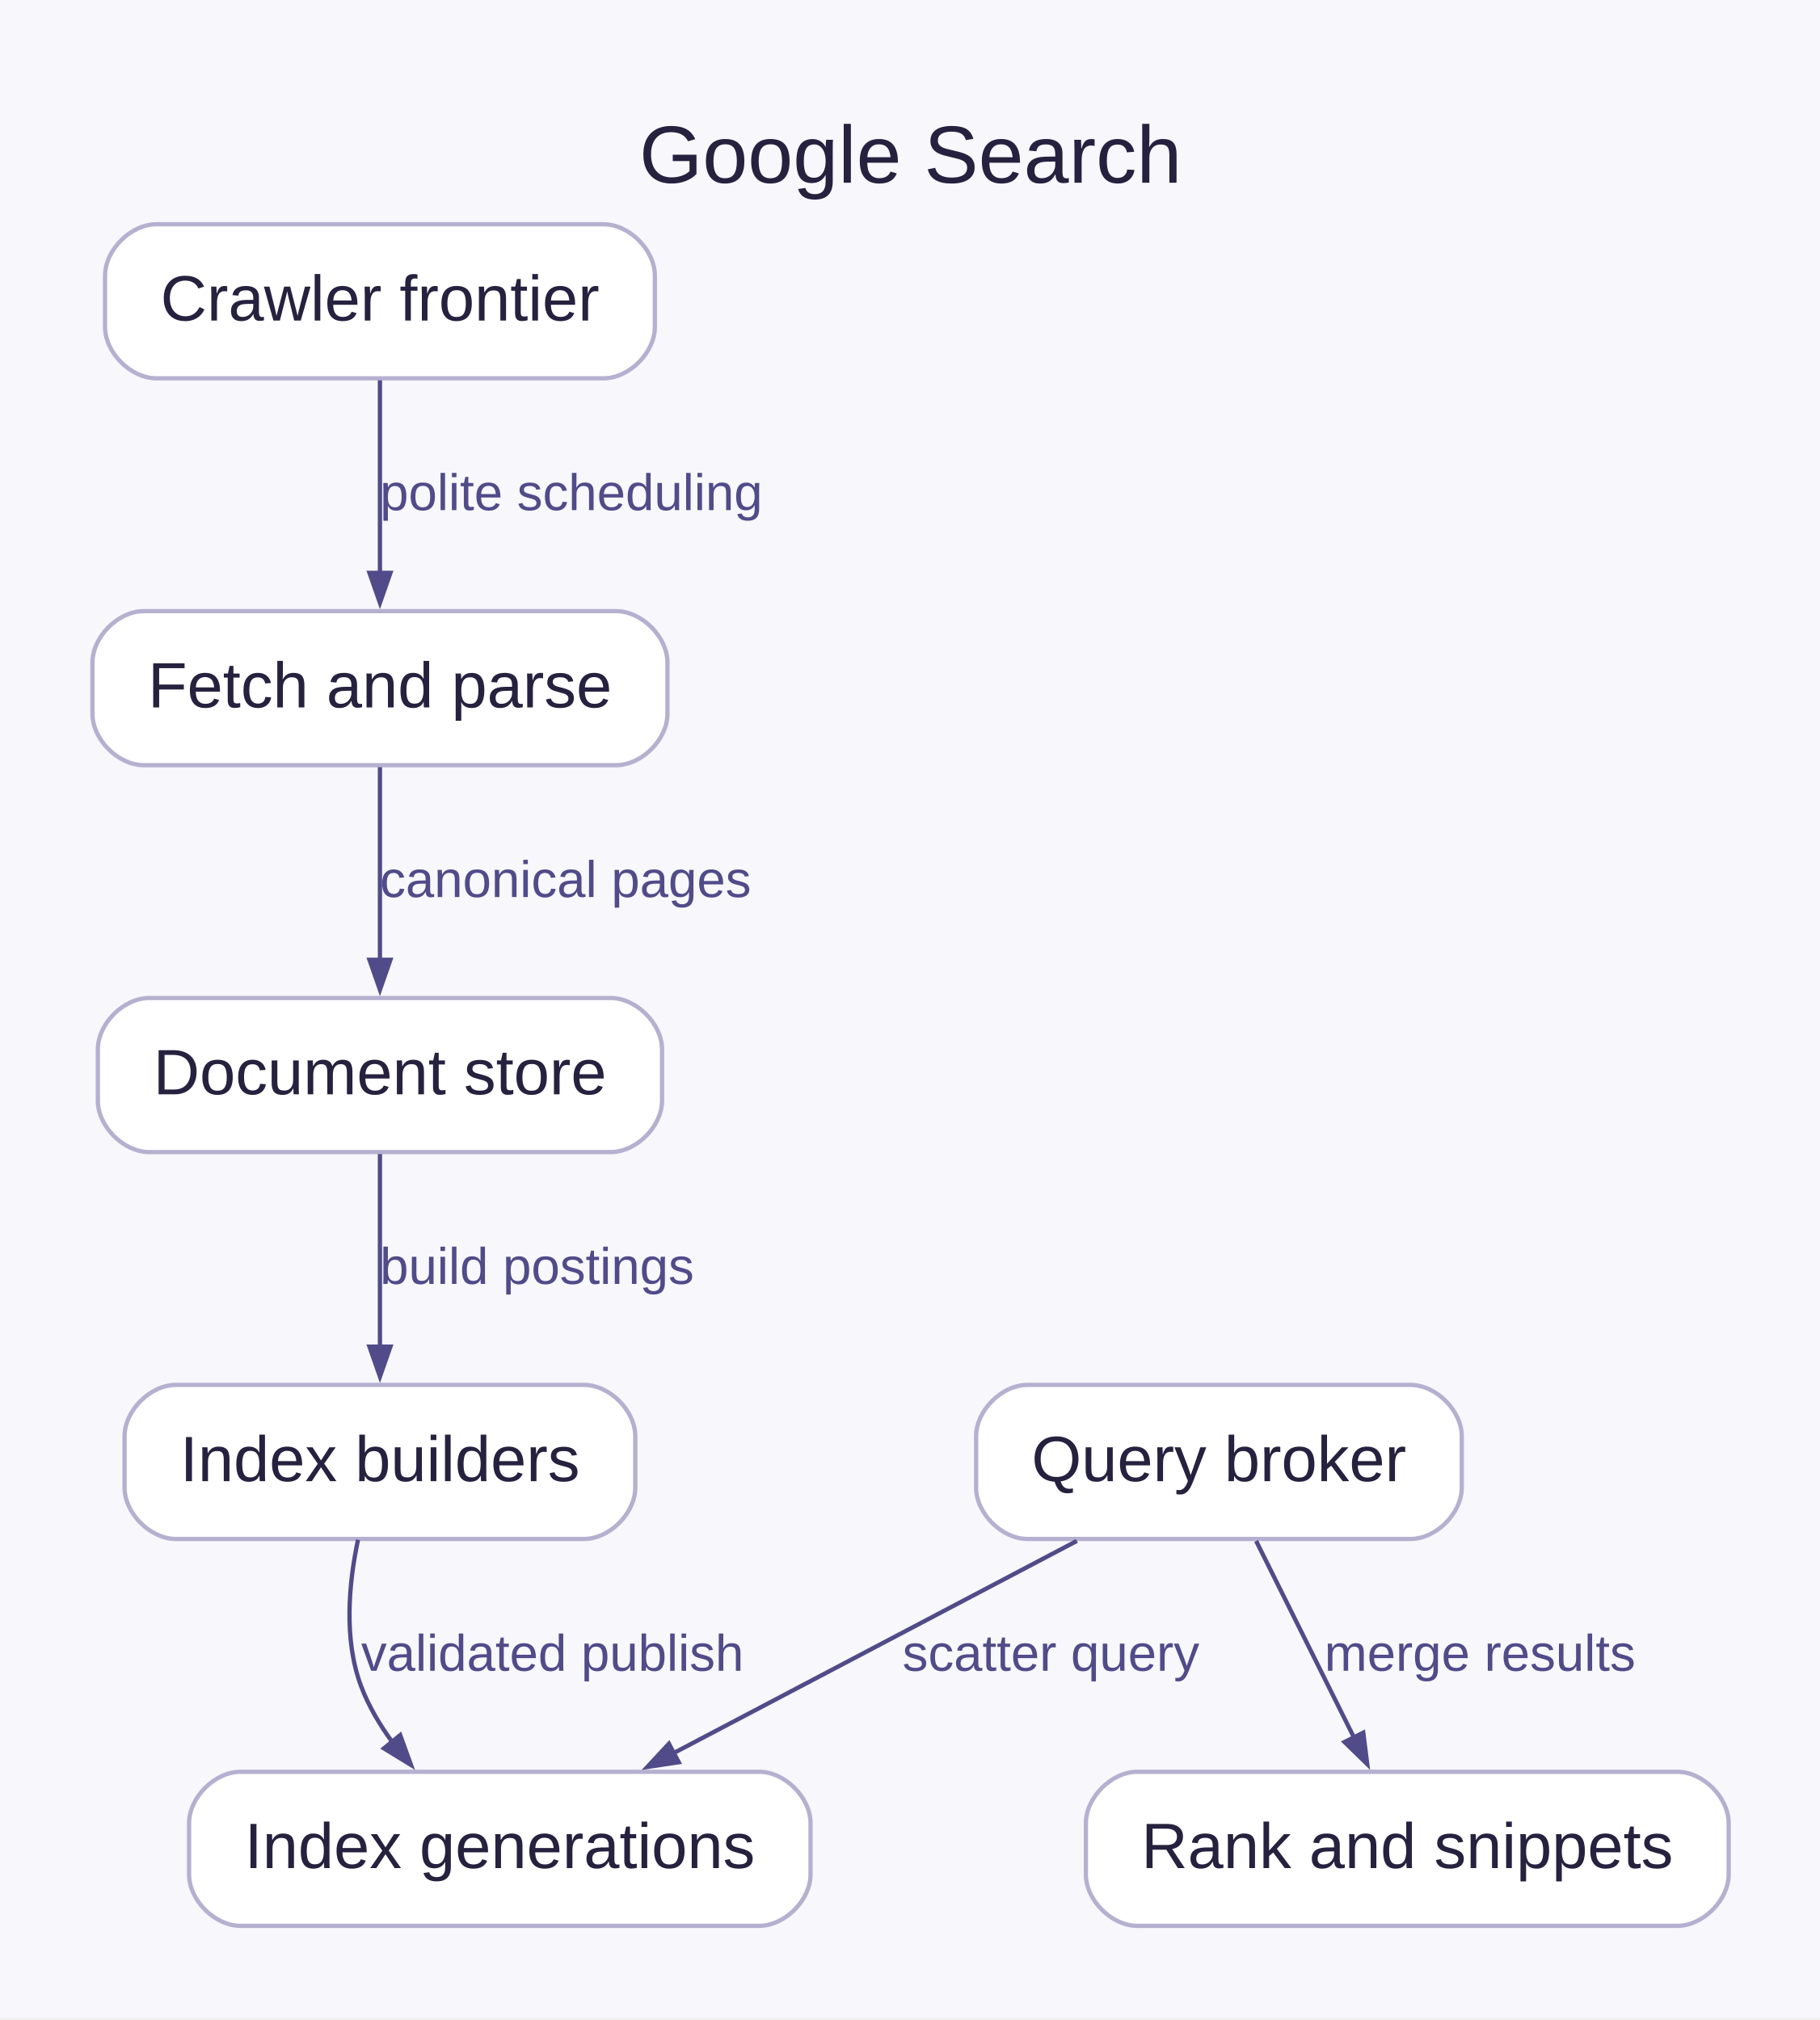
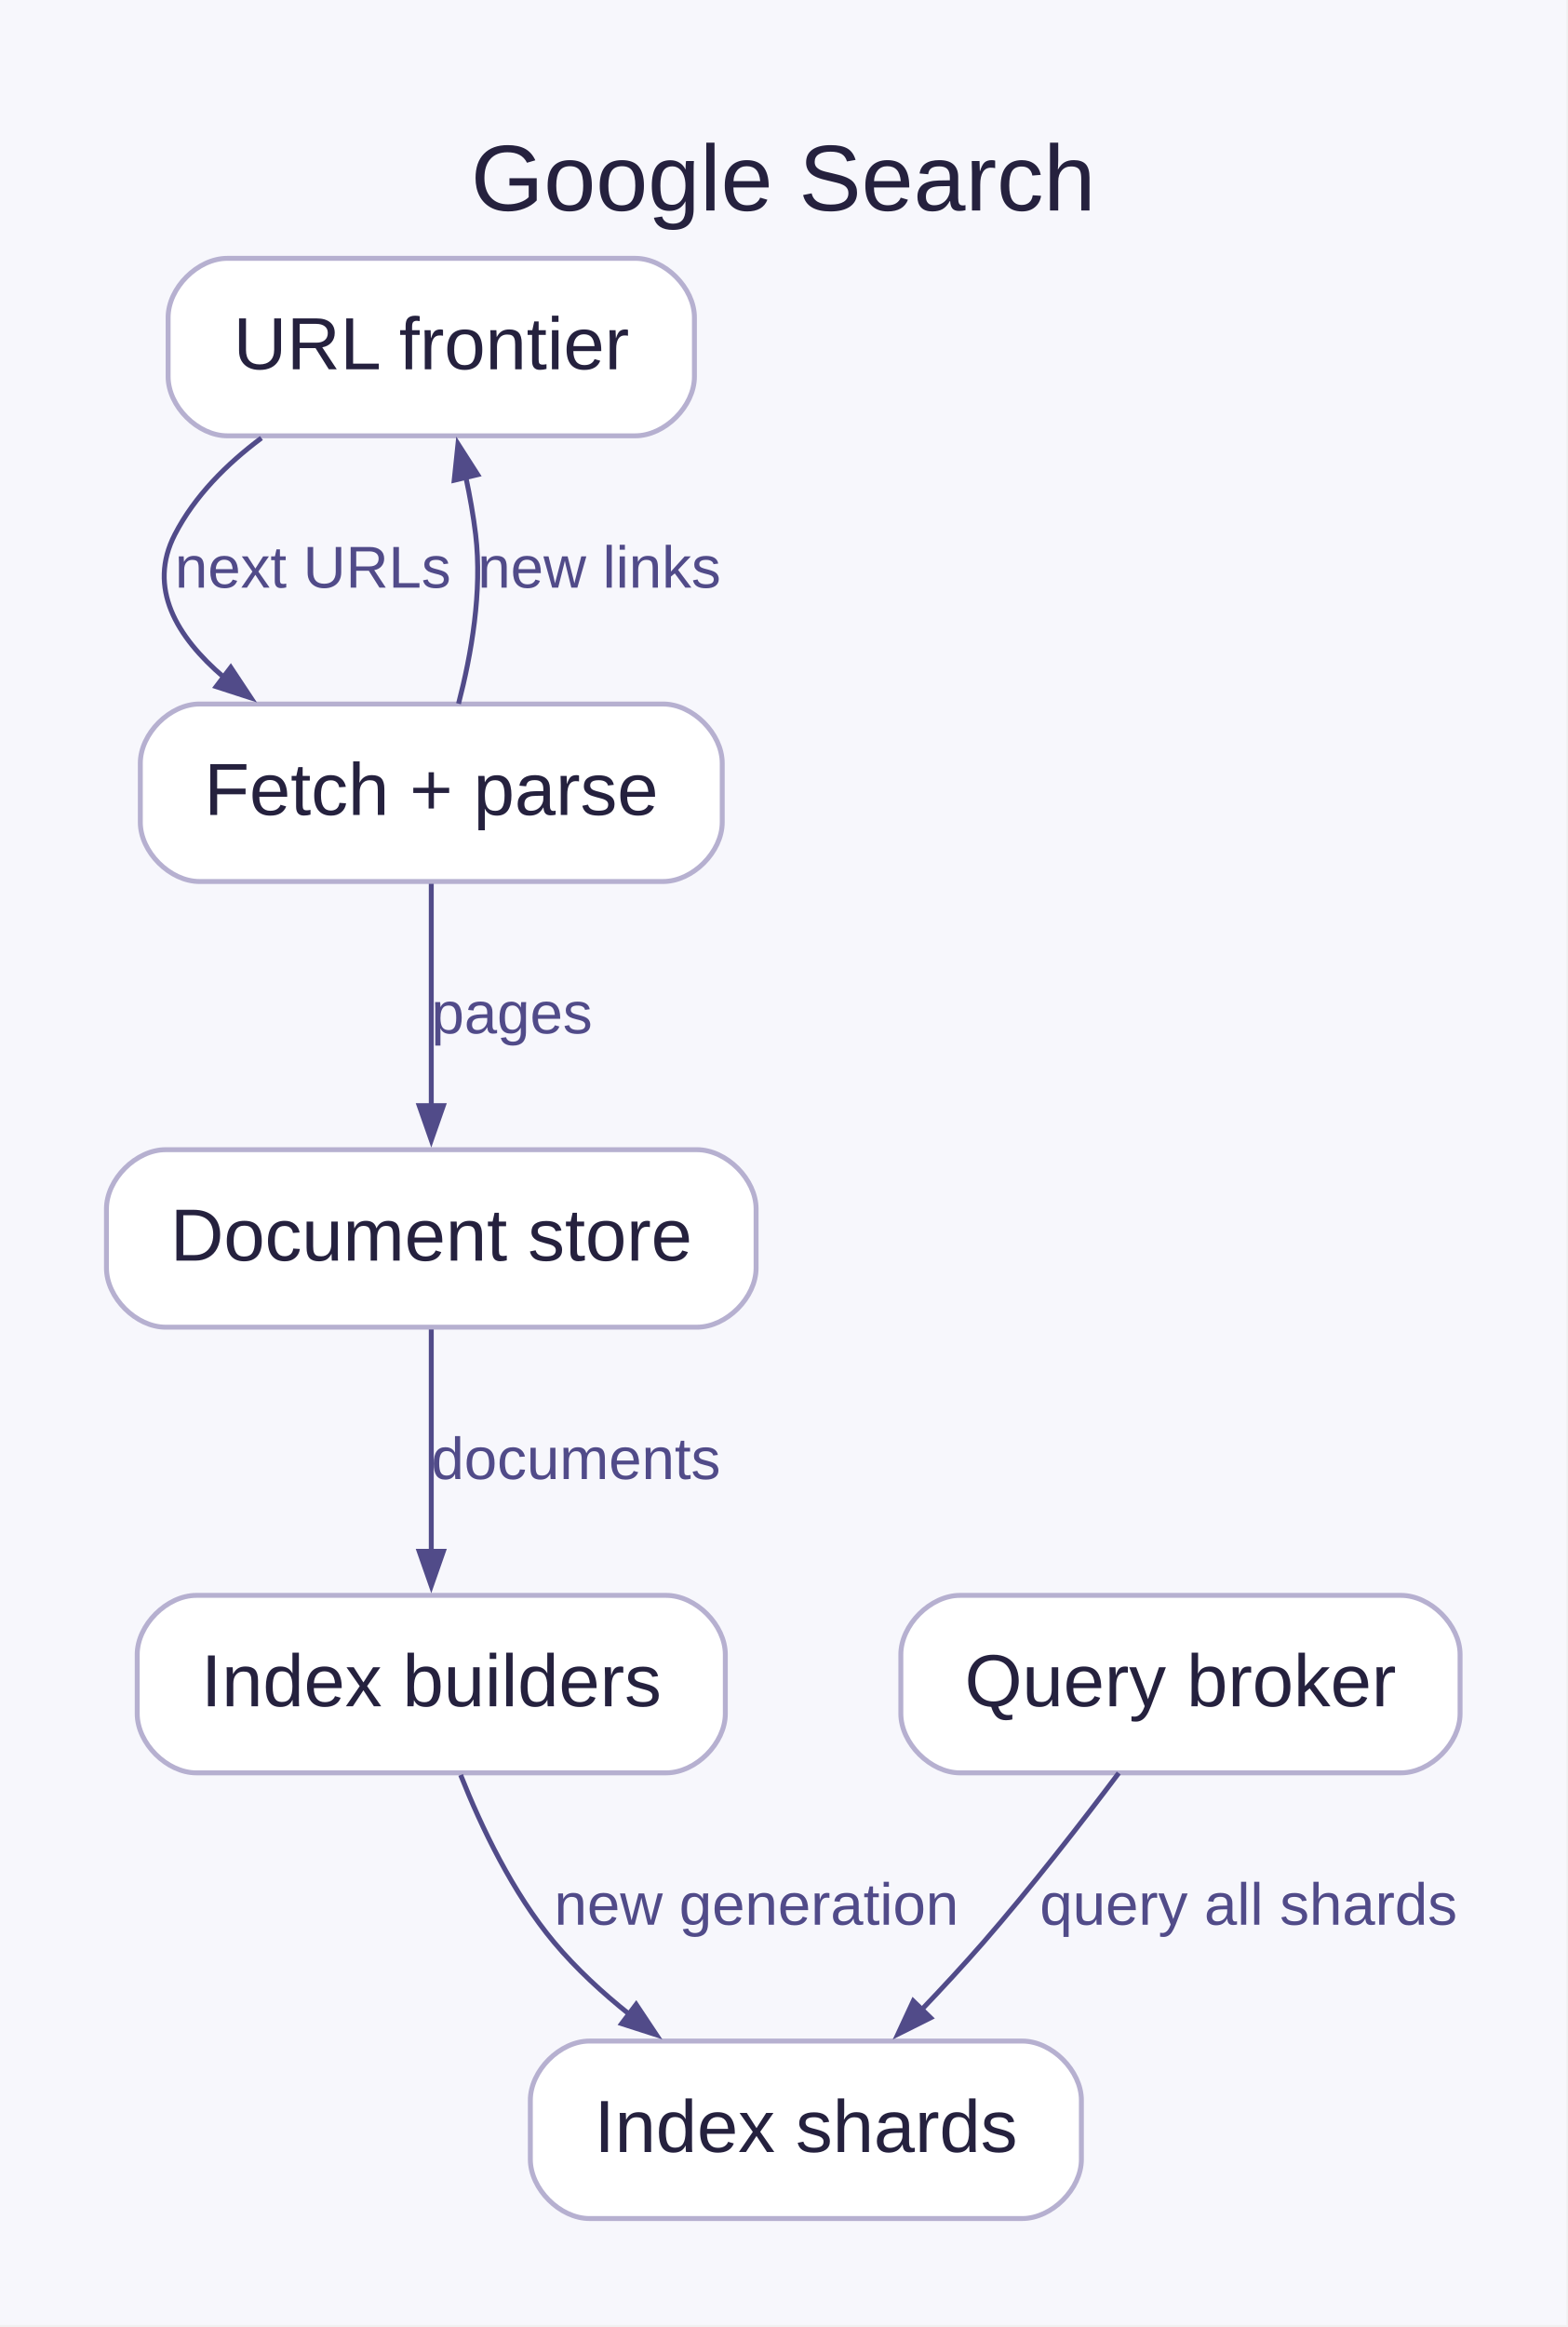
- <svg xmlns="http://www.w3.org/2000/svg" width="425pt" height="472pt" viewBox="0.00 0.00 425.00 472.00" role="img" aria-labelledby="answer-title answer-desc">
+ <svg xmlns="http://www.w3.org/2000/svg" width="318pt" height="472pt" viewBox="0.00 0.00 318.00 472.00" role="img" aria-labelledby="answer-title answer-desc">
  <g id="graph0" class="graph" transform="scale(1 1) rotate(0) translate(21.6 450)">
-     <polygon fill="#f7f7fc" stroke="none" points="-21.6,21.6 -21.6,-450 403.84,-450 403.84,21.6 -21.6,21.6" />
-     <text xml:space="preserve" text-anchor="middle" x="191.12" y="-407.3" font-family="Arial" font-size="19.00" fill="#25213e">Google Search</text>
+     <polygon fill="#f7f7fc" stroke="none" points="-21.6,21.6 -21.6,-450 296.23,-450 296.23,21.6 -21.6,21.6" />
+     <text xml:space="preserve" text-anchor="middle" x="137.31" y="-407.3" font-family="Arial" font-size="19.00" fill="#25213e">Google Search</text>
    <g id="node1" class="node">
-       <path fill="#ffffff" stroke="#b6b0d0" d="M119.38,-397.6C119.38,-397.6 14.94,-397.6 14.94,-397.6 8.94,-397.6 2.94,-391.6 2.94,-385.6 2.94,-385.6 2.94,-373.6 2.94,-373.6 2.94,-367.6 8.94,-361.6 14.94,-361.6 14.94,-361.6 119.38,-361.6 119.38,-361.6 125.38,-361.6 131.38,-367.6 131.38,-373.6 131.38,-373.6 131.38,-385.6 131.38,-385.6 131.38,-391.6 125.38,-397.6 119.38,-397.6" />
-       <text xml:space="preserve" text-anchor="middle" x="67.16" y="-375.1" font-family="Arial" font-size="15.00" fill="#25213e">Crawler frontier</text>
+       <path fill="#ffffff" stroke="#b6b0d0" d="M107.29,-397.6C107.29,-397.6 24.51,-397.6 24.51,-397.6 18.51,-397.6 12.51,-391.6 12.51,-385.6 12.51,-385.6 12.51,-373.6 12.51,-373.6 12.51,-367.6 18.51,-361.6 24.51,-361.6 24.51,-361.6 107.29,-361.6 107.29,-361.6 113.29,-361.6 119.29,-367.6 119.29,-373.6 119.29,-373.6 119.29,-385.6 119.29,-385.6 119.29,-391.6 113.29,-397.6 107.29,-397.6" />
+       <text xml:space="preserve" text-anchor="middle" x="65.9" y="-375.1" font-family="Arial" font-size="15.00" fill="#25213e">URL frontier</text>
    </g>
    <g id="node2" class="node">
-       <path fill="#ffffff" stroke="#b6b0d0" d="M122.32,-307.2C122.32,-307.2 12,-307.2 12,-307.2 6,-307.2 0,-301.2 0,-295.2 0,-295.2 0,-283.2 0,-283.2 0,-277.2 6,-271.2 12,-271.2 12,-271.2 122.32,-271.2 122.32,-271.2 128.32,-271.2 134.32,-277.2 134.32,-283.2 134.32,-283.2 134.32,-295.2 134.32,-295.2 134.32,-301.2 128.32,-307.2 122.32,-307.2" />
-       <text xml:space="preserve" text-anchor="middle" x="67.16" y="-284.7" font-family="Arial" font-size="15.00" fill="#25213e">Fetch and parse</text>
+       <path fill="#ffffff" stroke="#b6b0d0" d="M112.93,-307.2C112.93,-307.2 18.87,-307.2 18.87,-307.2 12.87,-307.2 6.87,-301.2 6.87,-295.2 6.87,-295.2 6.87,-283.2 6.87,-283.2 6.87,-277.2 12.87,-271.2 18.87,-271.2 18.87,-271.2 112.93,-271.2 112.93,-271.2 118.93,-271.2 124.93,-277.2 124.93,-283.2 124.93,-283.2 124.93,-295.2 124.93,-295.2 124.93,-301.2 118.93,-307.2 112.93,-307.2" />
+       <text xml:space="preserve" text-anchor="middle" x="65.9" y="-284.7" font-family="Arial" font-size="15.00" fill="#25213e">Fetch + parse</text>
    </g>
    <g id="edge1" class="edge">
-       <path fill="none" stroke="#514b89" d="M67.16,-361.14C67.16,-348.18 67.16,-330.32 67.16,-315.76" />
-       <polygon fill="#514b89" stroke="#514b89" points="69.61,-316.14 67.16,-309.14 64.71,-316.14 69.61,-316.14" />
-       <text xml:space="preserve" text-anchor="middle" x="111.86" y="-330.8" font-family="Arial" font-size="12.00" fill="#514b89">polite scheduling</text>
+       <path fill="none" stroke="#514b89" d="M31.44,-361.15C24.38,-355.88 17.89,-349.38 13.88,-341.6 8.29,-330.77 14.21,-320.84 23.78,-312.65" />
+       <polygon fill="#514b89" stroke="#514b89" points="25.22,-314.63 29.32,-308.44 22.26,-310.73 25.22,-314.63" />
+       <text xml:space="preserve" text-anchor="middle" x="41.89" y="-330.8" font-family="Arial" font-size="12.00" fill="#514b89">next URLs</text>
+     </g>
+     <g id="edge2" class="edge">
+       <path fill="none" stroke="#514b89" d="M71.43,-307.26C74.03,-317.24 76.28,-330.09 74.9,-341.6 74.44,-345.39 73.74,-349.36 72.91,-353.23" />
+       <polygon fill="#514b89" stroke="#514b89" points="70.55,-352.59 71.32,-359.97 75.32,-353.72 70.55,-352.59" />
+       <text xml:space="preserve" text-anchor="middle" x="99.99" y="-330.8" font-family="Arial" font-size="12.00" fill="#514b89">new links</text>
    </g>
    <g id="node3" class="node">
-       <path fill="#ffffff" stroke="#b6b0d0" d="M121.06,-216.8C121.06,-216.8 13.26,-216.8 13.26,-216.8 7.26,-216.8 1.26,-210.8 1.26,-204.8 1.26,-204.8 1.26,-192.8 1.26,-192.8 1.26,-186.8 7.26,-180.8 13.26,-180.8 13.26,-180.8 121.06,-180.8 121.06,-180.8 127.06,-180.8 133.06,-186.8 133.06,-192.8 133.06,-192.8 133.06,-204.8 133.06,-204.8 133.06,-210.8 127.06,-216.8 121.06,-216.8" />
-       <text xml:space="preserve" text-anchor="middle" x="67.16" y="-194.3" font-family="Arial" font-size="15.00" fill="#25213e">Document store</text>
+       <path fill="#ffffff" stroke="#b6b0d0" d="M119.8,-216.8C119.8,-216.8 12,-216.8 12,-216.8 6,-216.8 0,-210.8 0,-204.8 0,-204.8 0,-192.8 0,-192.8 0,-186.8 6,-180.8 12,-180.8 12,-180.8 119.8,-180.8 119.8,-180.8 125.8,-180.8 131.8,-186.8 131.8,-192.8 131.8,-192.8 131.8,-204.8 131.8,-204.8 131.8,-210.8 125.8,-216.8 119.8,-216.8" />
+       <text xml:space="preserve" text-anchor="middle" x="65.9" y="-194.3" font-family="Arial" font-size="15.00" fill="#25213e">Document store</text>
    </g>
-     <g id="edge2" class="edge">
-       <path fill="none" stroke="#514b89" d="M67.16,-270.74C67.16,-257.78 67.16,-239.92 67.16,-225.36" />
-       <polygon fill="#514b89" stroke="#514b89" points="69.61,-225.74 67.16,-218.74 64.71,-225.74 69.61,-225.74" />
-       <text xml:space="preserve" text-anchor="middle" x="110.52" y="-240.4" font-family="Arial" font-size="12.00" fill="#514b89">canonical pages</text>
+     <g id="edge3" class="edge">
+       <path fill="none" stroke="#514b89" d="M65.9,-270.74C65.9,-257.78 65.9,-239.92 65.9,-225.36" />
+       <polygon fill="#514b89" stroke="#514b89" points="68.35,-225.74 65.9,-218.74 63.45,-225.74 68.35,-225.74" />
+       <text xml:space="preserve" text-anchor="middle" x="82.25" y="-240.4" font-family="Arial" font-size="12.00" fill="#514b89">pages</text>
    </g>
    <g id="node4" class="node">
-       <path fill="#ffffff" stroke="#b6b0d0" d="M114.81,-126.4C114.81,-126.4 19.5,-126.4 19.5,-126.4 13.5,-126.4 7.5,-120.4 7.5,-114.4 7.5,-114.4 7.5,-102.4 7.5,-102.4 7.5,-96.4 13.5,-90.4 19.5,-90.4 19.5,-90.4 114.81,-90.4 114.81,-90.4 120.81,-90.4 126.81,-96.4 126.81,-102.4 126.81,-102.4 126.81,-114.4 126.81,-114.4 126.81,-120.4 120.81,-126.4 114.81,-126.4" />
-       <text xml:space="preserve" text-anchor="middle" x="67.16" y="-103.9" font-family="Arial" font-size="15.00" fill="#25213e">Index builders</text>
+       <path fill="#ffffff" stroke="#b6b0d0" d="M113.56,-126.4C113.56,-126.4 18.24,-126.4 18.24,-126.4 12.24,-126.4 6.24,-120.4 6.24,-114.4 6.24,-114.4 6.24,-102.4 6.24,-102.4 6.24,-96.4 12.24,-90.4 18.24,-90.4 18.24,-90.4 113.56,-90.4 113.56,-90.4 119.56,-90.4 125.56,-96.4 125.56,-102.4 125.56,-102.4 125.56,-114.4 125.56,-114.4 125.56,-120.4 119.56,-126.4 113.56,-126.4" />
+       <text xml:space="preserve" text-anchor="middle" x="65.9" y="-103.9" font-family="Arial" font-size="15.00" fill="#25213e">Index builders</text>
    </g>
-     <g id="edge3" class="edge">
-       <path fill="none" stroke="#514b89" d="M67.16,-180.34C67.16,-167.38 67.16,-149.52 67.16,-134.96" />
-       <polygon fill="#514b89" stroke="#514b89" points="69.61,-135.34 67.16,-128.34 64.71,-135.34 69.61,-135.34" />
-       <text xml:space="preserve" text-anchor="middle" x="103.85" y="-150" font-family="Arial" font-size="12.00" fill="#514b89">build postings</text>
+     <g id="edge4" class="edge">
+       <path fill="none" stroke="#514b89" d="M65.9,-180.34C65.9,-167.38 65.9,-149.52 65.9,-134.96" />
+       <polygon fill="#514b89" stroke="#514b89" points="68.35,-135.34 65.9,-128.34 63.45,-135.34 68.35,-135.34" />
+       <text xml:space="preserve" text-anchor="middle" x="95.25" y="-150" font-family="Arial" font-size="12.00" fill="#514b89">documents</text>
    </g>
    <g id="node5" class="node">
-       <path fill="#ffffff" stroke="#b6b0d0" d="M155.75,-36C155.75,-36 34.57,-36 34.57,-36 28.57,-36 22.57,-30 22.57,-24 22.57,-24 22.57,-12 22.57,-12 22.57,-6 28.57,0 34.57,0 34.57,0 155.75,0 155.75,0 161.75,0 167.75,-6 167.75,-12 167.75,-12 167.75,-24 167.75,-24 167.75,-30 161.75,-36 155.75,-36" />
-       <text xml:space="preserve" text-anchor="middle" x="95.16" y="-13.5" font-family="Arial" font-size="15.00" fill="#25213e">Index generations</text>
+       <path fill="#ffffff" stroke="#b6b0d0" d="M185.8,-36C185.8,-36 98,-36 98,-36 92,-36 86,-30 86,-24 86,-24 86,-12 86,-12 86,-6 92,0 98,0 98,0 185.8,0 185.8,0 191.8,0 197.8,-6 197.8,-12 197.8,-12 197.8,-24 197.8,-24 197.8,-30 191.8,-36 185.8,-36" />
+       <text xml:space="preserve" text-anchor="middle" x="141.9" y="-13.5" font-family="Arial" font-size="15.00" fill="#25213e">Index shards</text>
    </g>
-     <g id="edge4" class="edge">
-       <path fill="none" stroke="#514b89" d="M62.04,-90.22C59.86,-79.98 58.67,-66.9 62.76,-56 64.49,-51.39 67.09,-46.98 70.07,-42.92" />
-       <polygon fill="#514b89" stroke="#514b89" points="71.89,-44.57 74.41,-37.6 68.09,-41.47 71.89,-44.57" />
-       <text xml:space="preserve" text-anchor="middle" x="107.46" y="-59.6" font-family="Arial" font-size="12.00" fill="#514b89">validated publish</text>
+     <g id="edge5" class="edge">
+       <path fill="none" stroke="#514b89" d="M71.86,-89.97C76.06,-79.38 82.43,-66.03 90.84,-56 95.29,-50.69 100.65,-45.75 106.22,-41.32" />
+       <polygon fill="#514b89" stroke="#514b89" points="107.47,-43.44 111.58,-37.26 104.52,-39.53 107.47,-43.44" />
+       <text xml:space="preserve" text-anchor="middle" x="131.87" y="-59.6" font-family="Arial" font-size="12.00" fill="#514b89">new generation</text>
    </g>
    <g id="node6" class="node">
-       <path fill="#ffffff" stroke="#b6b0d0" d="M307.89,-126.4C307.89,-126.4 218.43,-126.4 218.43,-126.4 212.43,-126.4 206.43,-120.4 206.43,-114.4 206.43,-114.4 206.43,-102.4 206.43,-102.4 206.43,-96.4 212.43,-90.4 218.43,-90.4 218.43,-90.4 307.89,-90.4 307.89,-90.4 313.89,-90.4 319.89,-96.4 319.89,-102.4 319.89,-102.4 319.89,-114.4 319.89,-114.4 319.89,-120.4 313.89,-126.4 307.89,-126.4" />
-       <text xml:space="preserve" text-anchor="middle" x="263.16" y="-103.9" font-family="Arial" font-size="15.00" fill="#25213e">Query broker</text>
-     </g>
-     <g id="edge5" class="edge">
-       <path fill="none" stroke="#514b89" d="M229.97,-89.94C202.93,-75.71 164.65,-55.56 135.78,-40.37" />
-       <polygon fill="#514b89" stroke="#514b89" points="136.96,-38.23 129.62,-37.13 134.67,-42.56 136.96,-38.23" />
-       <text xml:space="preserve" text-anchor="middle" x="223.9" y="-59.6" font-family="Arial" font-size="12.00" fill="#514b89">scatter query</text>
-     </g>
-     <g id="node7" class="node">
-       <path fill="#ffffff" stroke="#b6b0d0" d="M370.24,-36C370.24,-36 244.08,-36 244.08,-36 238.08,-36 232.08,-30 232.08,-24 232.08,-24 232.08,-12 232.08,-12 232.08,-6 238.08,0 244.08,0 244.08,0 370.24,0 370.24,0 376.24,0 382.24,-6 382.24,-12 382.24,-12 382.24,-24 382.24,-24 382.24,-30 376.24,-36 370.24,-36" />
-       <text xml:space="preserve" text-anchor="middle" x="307.16" y="-13.5" font-family="Arial" font-size="15.00" fill="#25213e">Rank and snippets</text>
+       <path fill="#ffffff" stroke="#b6b0d0" d="M262.63,-126.4C262.63,-126.4 173.17,-126.4 173.17,-126.4 167.17,-126.4 161.17,-120.4 161.17,-114.4 161.17,-114.4 161.17,-102.4 161.17,-102.4 161.17,-96.4 167.17,-90.4 173.17,-90.4 173.17,-90.4 262.63,-90.4 262.63,-90.4 268.63,-90.4 274.63,-96.4 274.63,-102.4 274.63,-102.4 274.63,-114.4 274.63,-114.4 274.63,-120.4 268.63,-126.4 262.63,-126.4" />
+       <text xml:space="preserve" text-anchor="middle" x="217.9" y="-103.9" font-family="Arial" font-size="15.00" fill="#25213e">Query broker</text>
    </g>
    <g id="edge6" class="edge">
-       <path fill="none" stroke="#514b89" d="M271.85,-89.94C278.42,-76.74 287.53,-58.45 294.84,-43.74" />
-       <polygon fill="#514b89" stroke="#514b89" points="296.88,-45.14 297.81,-37.78 292.5,-42.96 296.88,-45.14" />
-       <text xml:space="preserve" text-anchor="middle" x="324.14" y="-59.6" font-family="Arial" font-size="12.00" fill="#514b89">merge results</text>
+       <path fill="none" stroke="#514b89" d="M205.38,-90.36C197.72,-80.17 187.55,-67.09 177.9,-56 173.93,-51.45 169.56,-46.73 165.27,-42.24" />
+       <polygon fill="#514b89" stroke="#514b89" points="167.21,-40.72 160.57,-37.4 163.69,-44.13 167.21,-40.72" />
+       <text xml:space="preserve" text-anchor="middle" x="231.71" y="-59.6" font-family="Arial" font-size="12.00" fill="#514b89">query all shards</text>
    </g>
  </g>
</svg>
